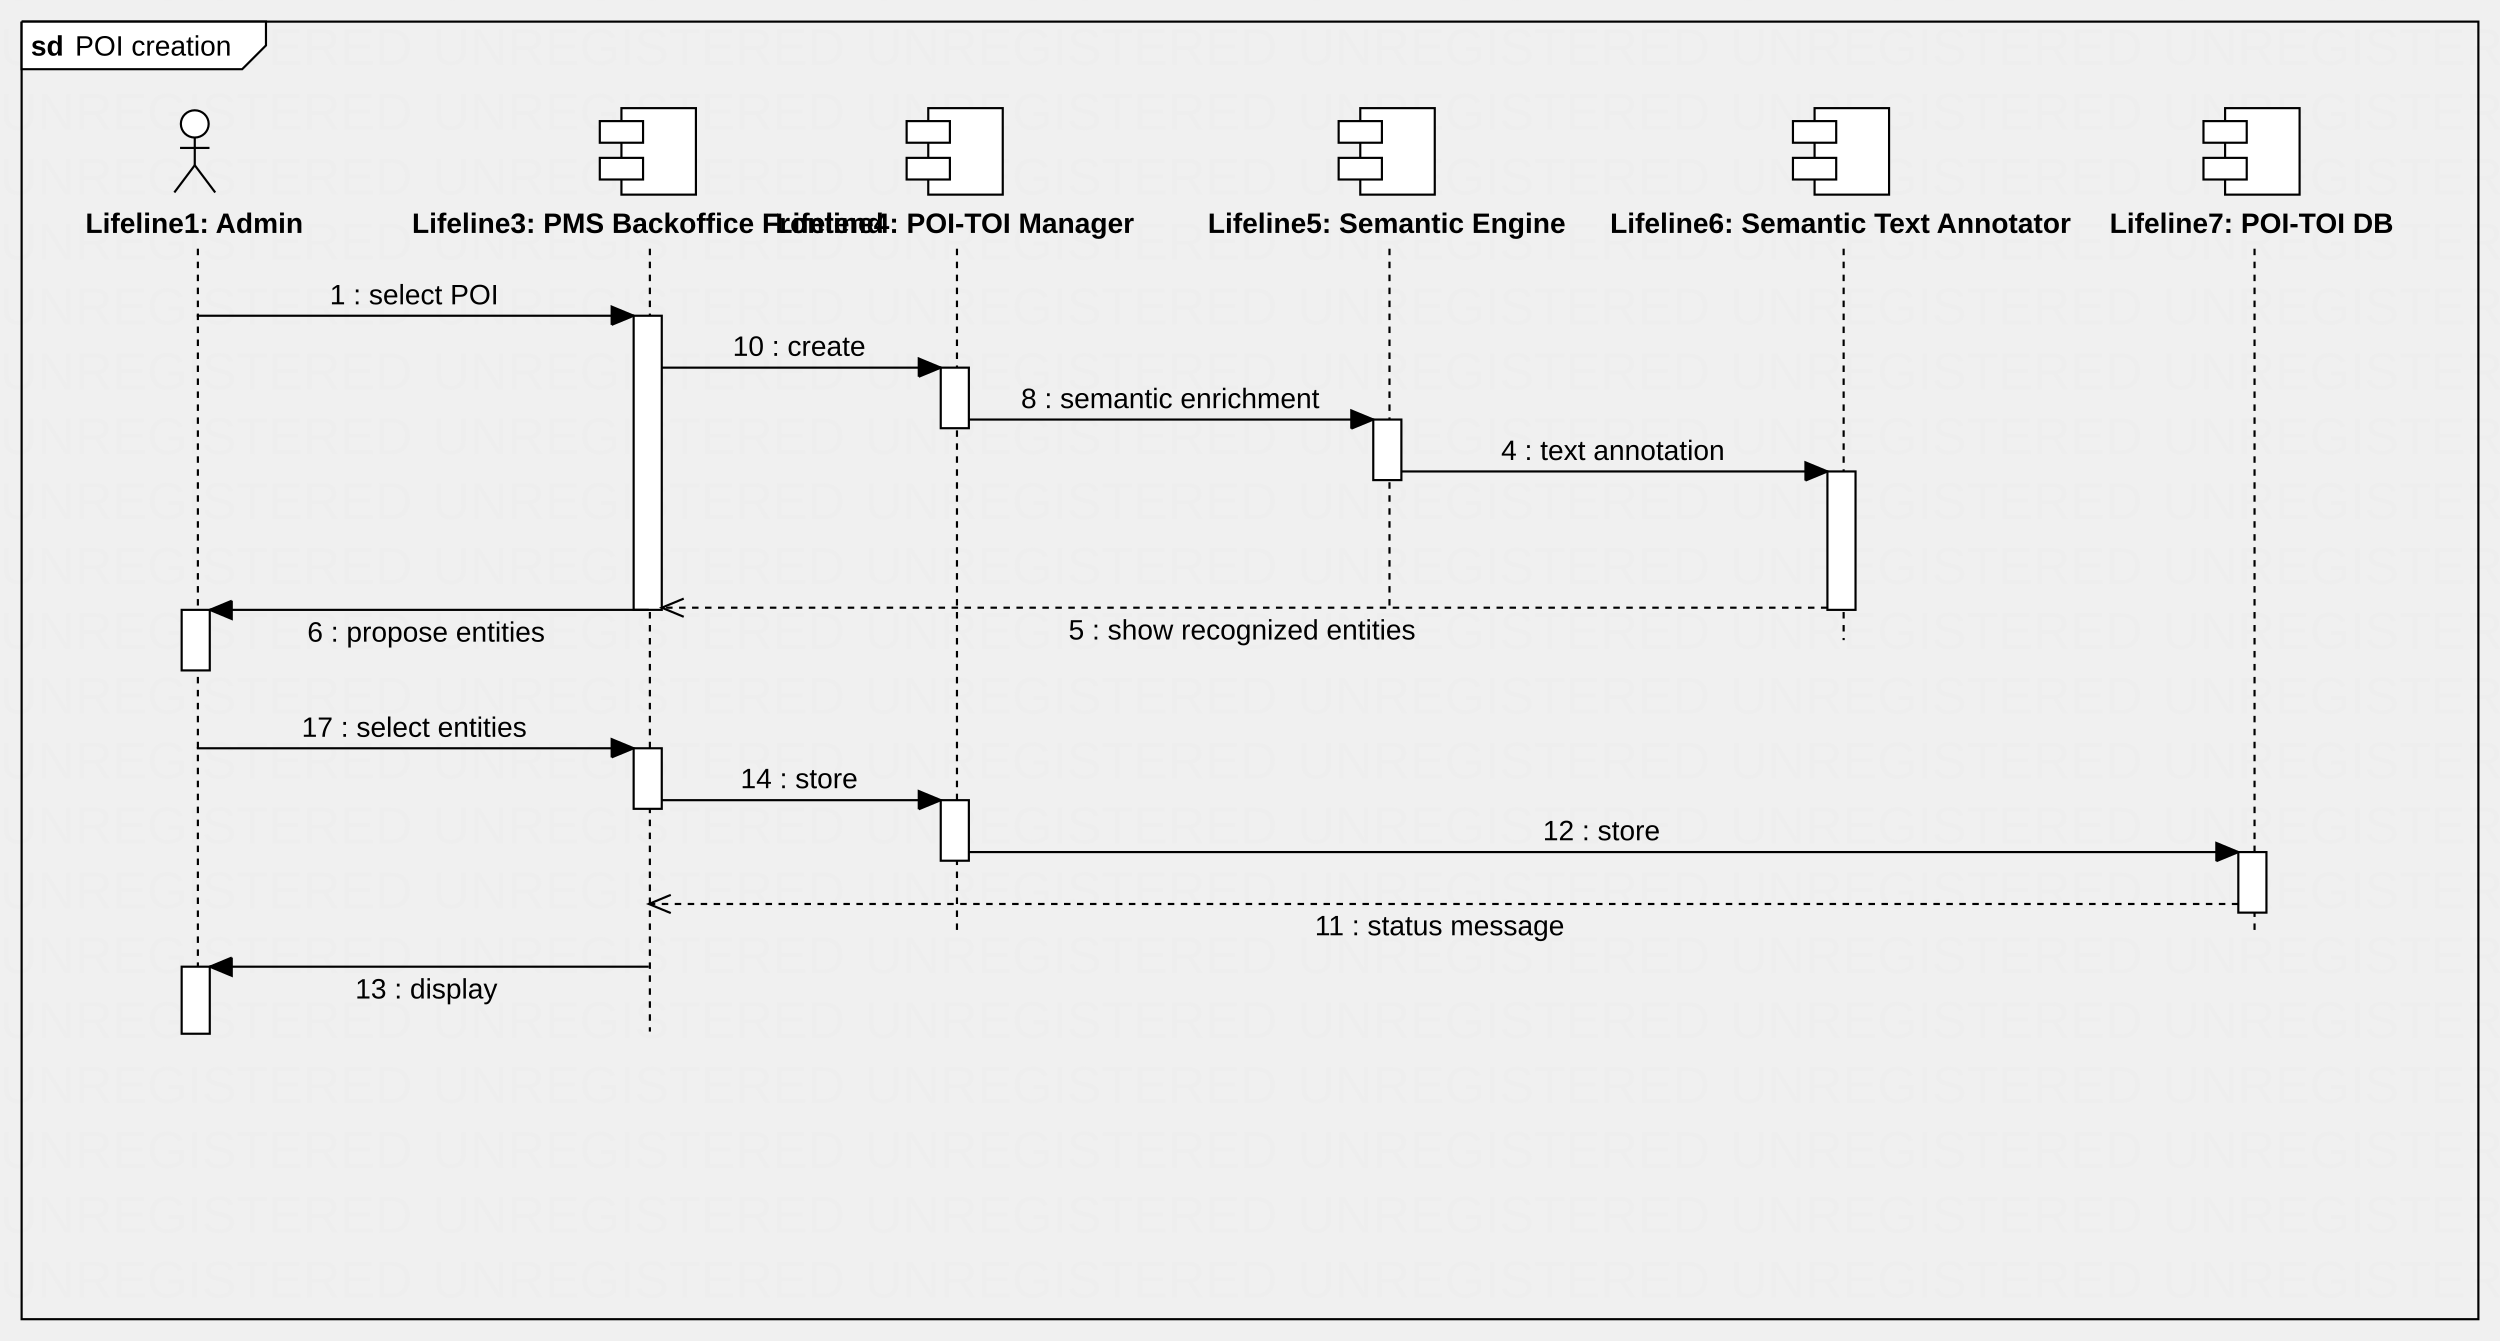
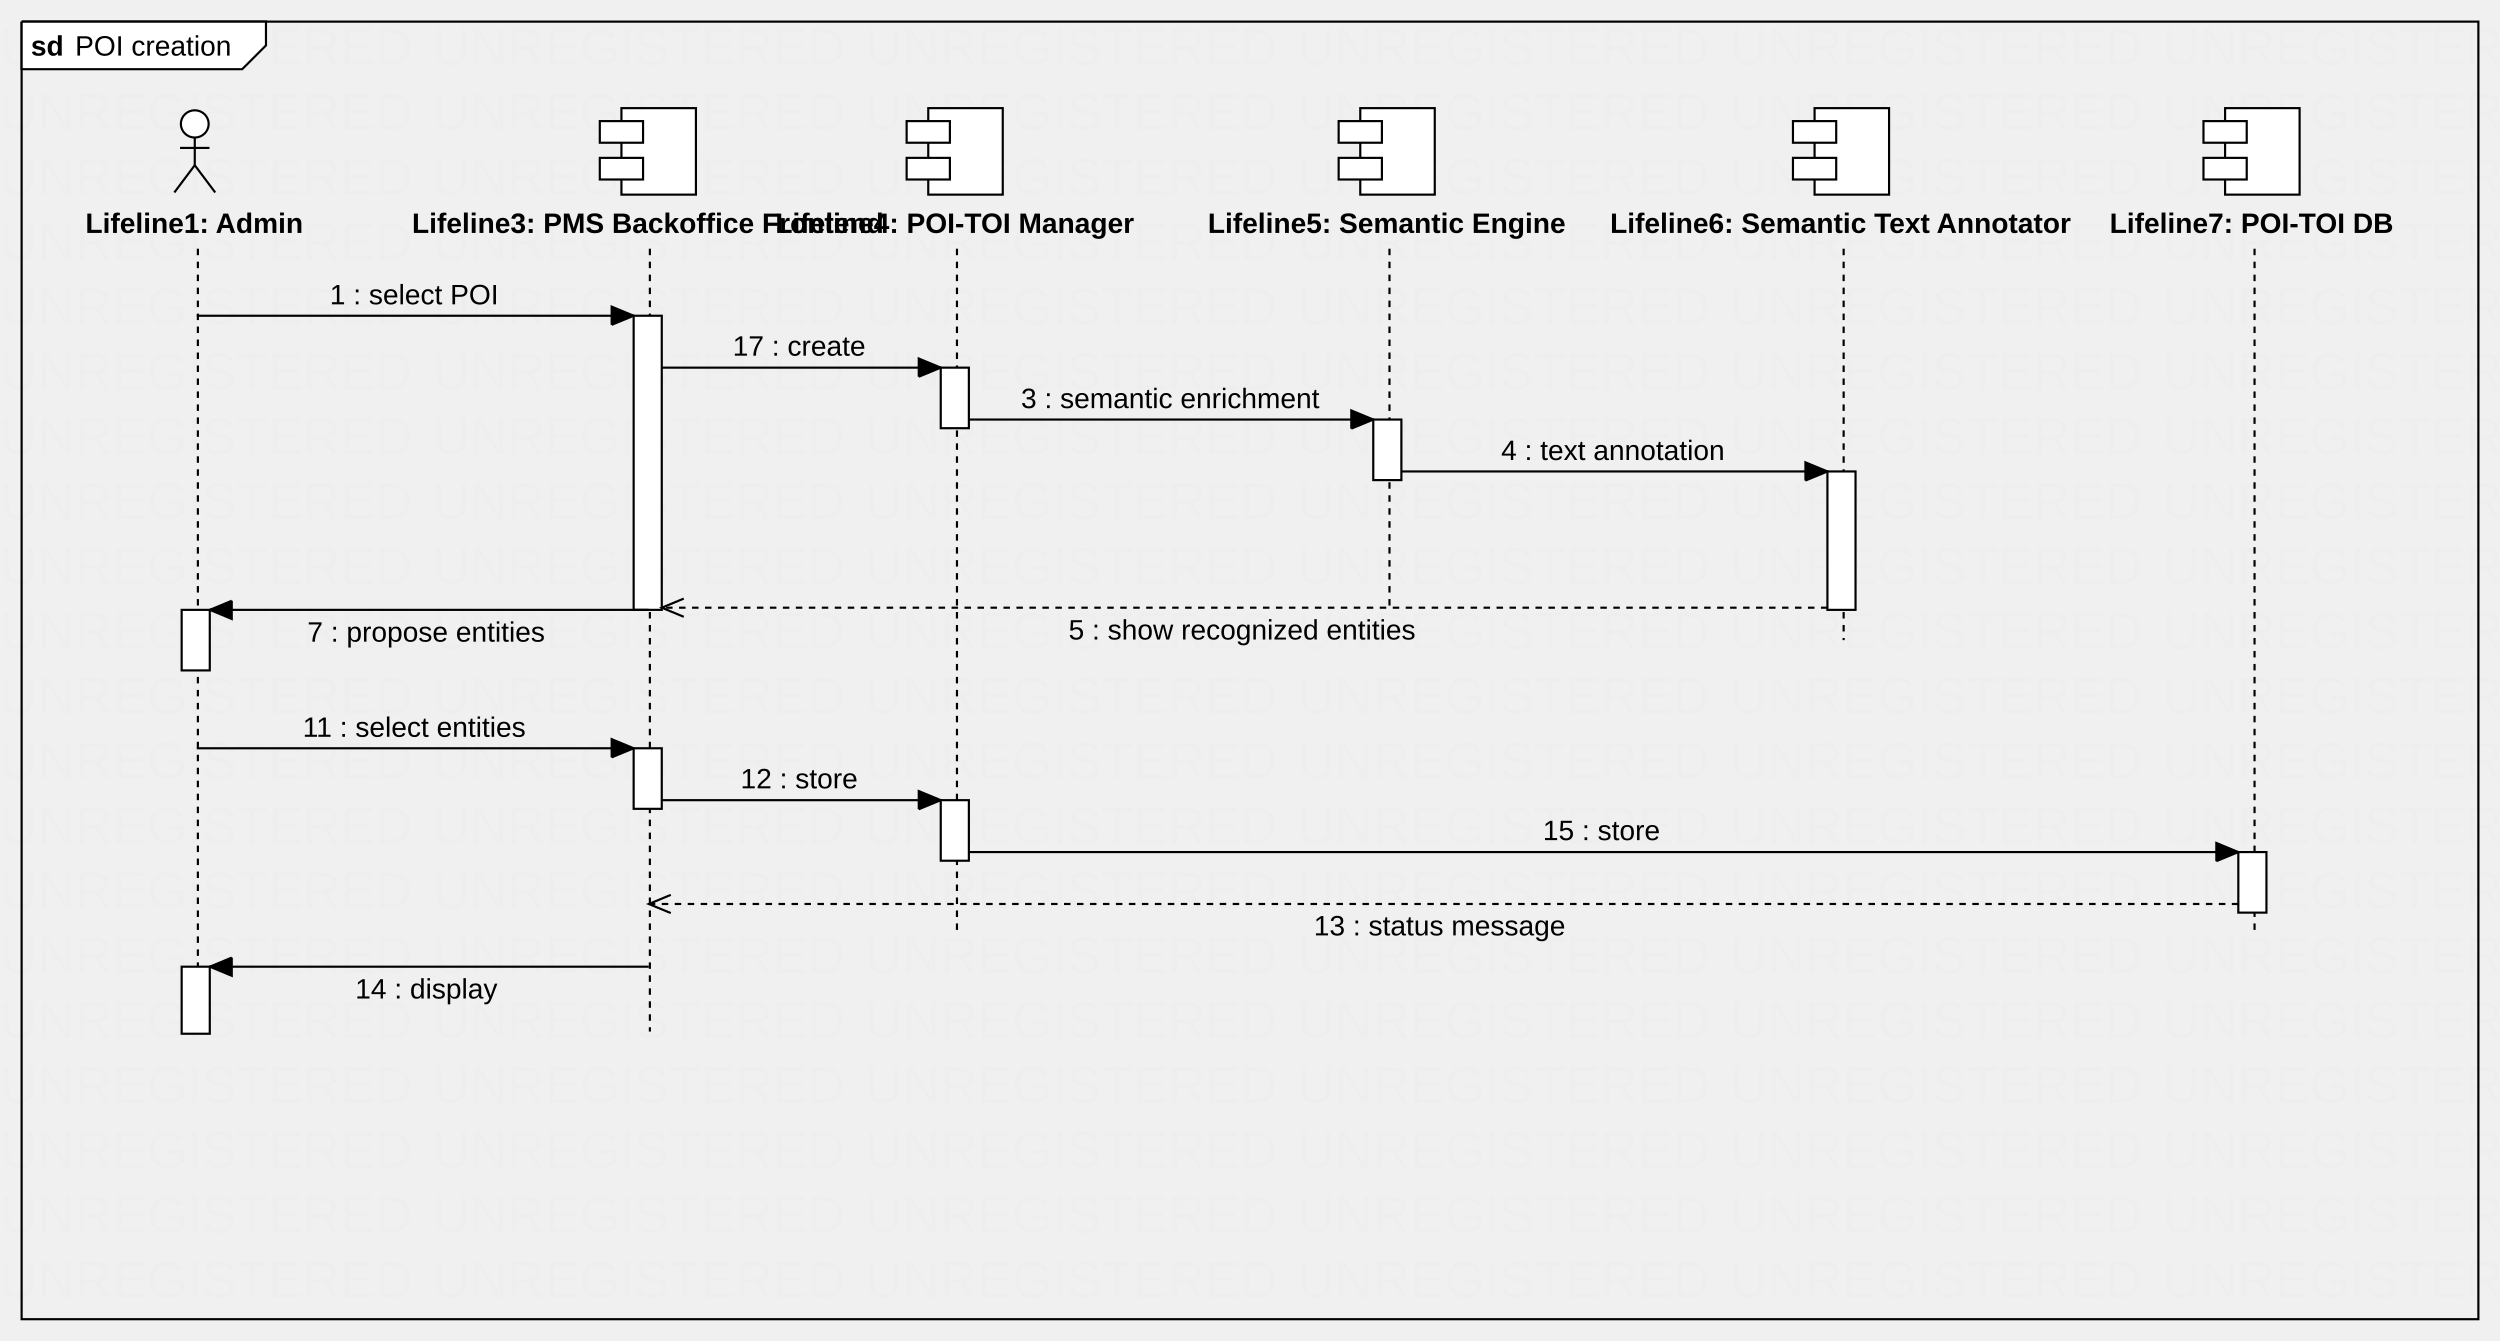
<svg xmlns="http://www.w3.org/2000/svg" version="1.1" width="1156" height="620">
  <defs />
  <g>
    <text fill="#eeeeee" stroke="none" font-family="Arial" font-size="24px" font-style="normal" font-weight="normal" text-decoration="none" x="0" y="0">UNREGISTERED</text>
    <text fill="#eeeeee" stroke="none" font-family="Arial" font-size="24px" font-style="normal" font-weight="normal" text-decoration="none" x="0" y="30">UNREGISTERED</text>
    <text fill="#eeeeee" stroke="none" font-family="Arial" font-size="24px" font-style="normal" font-weight="normal" text-decoration="none" x="0" y="60">UNREGISTERED</text>
    <text fill="#eeeeee" stroke="none" font-family="Arial" font-size="24px" font-style="normal" font-weight="normal" text-decoration="none" x="0" y="90">UNREGISTERED</text>
    <text fill="#eeeeee" stroke="none" font-family="Arial" font-size="24px" font-style="normal" font-weight="normal" text-decoration="none" x="0" y="120">UNREGISTERED</text>
    <text fill="#eeeeee" stroke="none" font-family="Arial" font-size="24px" font-style="normal" font-weight="normal" text-decoration="none" x="0" y="150">UNREGISTERED</text>
    <text fill="#eeeeee" stroke="none" font-family="Arial" font-size="24px" font-style="normal" font-weight="normal" text-decoration="none" x="0" y="180">UNREGISTERED</text>
    <text fill="#eeeeee" stroke="none" font-family="Arial" font-size="24px" font-style="normal" font-weight="normal" text-decoration="none" x="0" y="210">UNREGISTERED</text>
    <text fill="#eeeeee" stroke="none" font-family="Arial" font-size="24px" font-style="normal" font-weight="normal" text-decoration="none" x="0" y="240">UNREGISTERED</text>
    <text fill="#eeeeee" stroke="none" font-family="Arial" font-size="24px" font-style="normal" font-weight="normal" text-decoration="none" x="0" y="270">UNREGISTERED</text>
    <text fill="#eeeeee" stroke="none" font-family="Arial" font-size="24px" font-style="normal" font-weight="normal" text-decoration="none" x="0" y="300">UNREGISTERED</text>
    <text fill="#eeeeee" stroke="none" font-family="Arial" font-size="24px" font-style="normal" font-weight="normal" text-decoration="none" x="0" y="330">UNREGISTERED</text>
    <text fill="#eeeeee" stroke="none" font-family="Arial" font-size="24px" font-style="normal" font-weight="normal" text-decoration="none" x="0" y="360">UNREGISTERED</text>
    <text fill="#eeeeee" stroke="none" font-family="Arial" font-size="24px" font-style="normal" font-weight="normal" text-decoration="none" x="0" y="390">UNREGISTERED</text>
    <text fill="#eeeeee" stroke="none" font-family="Arial" font-size="24px" font-style="normal" font-weight="normal" text-decoration="none" x="0" y="420">UNREGISTERED</text>
    <text fill="#eeeeee" stroke="none" font-family="Arial" font-size="24px" font-style="normal" font-weight="normal" text-decoration="none" x="0" y="450">UNREGISTERED</text>
    <text fill="#eeeeee" stroke="none" font-family="Arial" font-size="24px" font-style="normal" font-weight="normal" text-decoration="none" x="0" y="480">UNREGISTERED</text>
    <text fill="#eeeeee" stroke="none" font-family="Arial" font-size="24px" font-style="normal" font-weight="normal" text-decoration="none" x="0" y="510">UNREGISTERED</text>
    <text fill="#eeeeee" stroke="none" font-family="Arial" font-size="24px" font-style="normal" font-weight="normal" text-decoration="none" x="0" y="540">UNREGISTERED</text>
    <text fill="#eeeeee" stroke="none" font-family="Arial" font-size="24px" font-style="normal" font-weight="normal" text-decoration="none" x="0" y="570">UNREGISTERED</text>
    <text fill="#eeeeee" stroke="none" font-family="Arial" font-size="24px" font-style="normal" font-weight="normal" text-decoration="none" x="0" y="600">UNREGISTERED</text>
    <text fill="#eeeeee" stroke="none" font-family="Arial" font-size="24px" font-style="normal" font-weight="normal" text-decoration="none" x="200" y="0">UNREGISTERED</text>
    <text fill="#eeeeee" stroke="none" font-family="Arial" font-size="24px" font-style="normal" font-weight="normal" text-decoration="none" x="200" y="30">UNREGISTERED</text>
    <text fill="#eeeeee" stroke="none" font-family="Arial" font-size="24px" font-style="normal" font-weight="normal" text-decoration="none" x="200" y="60">UNREGISTERED</text>
    <text fill="#eeeeee" stroke="none" font-family="Arial" font-size="24px" font-style="normal" font-weight="normal" text-decoration="none" x="200" y="90">UNREGISTERED</text>
    <text fill="#eeeeee" stroke="none" font-family="Arial" font-size="24px" font-style="normal" font-weight="normal" text-decoration="none" x="200" y="120">UNREGISTERED</text>
    <text fill="#eeeeee" stroke="none" font-family="Arial" font-size="24px" font-style="normal" font-weight="normal" text-decoration="none" x="200" y="150">UNREGISTERED</text>
    <text fill="#eeeeee" stroke="none" font-family="Arial" font-size="24px" font-style="normal" font-weight="normal" text-decoration="none" x="200" y="180">UNREGISTERED</text>
    <text fill="#eeeeee" stroke="none" font-family="Arial" font-size="24px" font-style="normal" font-weight="normal" text-decoration="none" x="200" y="210">UNREGISTERED</text>
    <text fill="#eeeeee" stroke="none" font-family="Arial" font-size="24px" font-style="normal" font-weight="normal" text-decoration="none" x="200" y="240">UNREGISTERED</text>
    <text fill="#eeeeee" stroke="none" font-family="Arial" font-size="24px" font-style="normal" font-weight="normal" text-decoration="none" x="200" y="270">UNREGISTERED</text>
    <text fill="#eeeeee" stroke="none" font-family="Arial" font-size="24px" font-style="normal" font-weight="normal" text-decoration="none" x="200" y="300">UNREGISTERED</text>
    <text fill="#eeeeee" stroke="none" font-family="Arial" font-size="24px" font-style="normal" font-weight="normal" text-decoration="none" x="200" y="330">UNREGISTERED</text>
    <text fill="#eeeeee" stroke="none" font-family="Arial" font-size="24px" font-style="normal" font-weight="normal" text-decoration="none" x="200" y="360">UNREGISTERED</text>
    <text fill="#eeeeee" stroke="none" font-family="Arial" font-size="24px" font-style="normal" font-weight="normal" text-decoration="none" x="200" y="390">UNREGISTERED</text>
    <text fill="#eeeeee" stroke="none" font-family="Arial" font-size="24px" font-style="normal" font-weight="normal" text-decoration="none" x="200" y="420">UNREGISTERED</text>
    <text fill="#eeeeee" stroke="none" font-family="Arial" font-size="24px" font-style="normal" font-weight="normal" text-decoration="none" x="200" y="450">UNREGISTERED</text>
    <text fill="#eeeeee" stroke="none" font-family="Arial" font-size="24px" font-style="normal" font-weight="normal" text-decoration="none" x="200" y="480">UNREGISTERED</text>
    <text fill="#eeeeee" stroke="none" font-family="Arial" font-size="24px" font-style="normal" font-weight="normal" text-decoration="none" x="200" y="510">UNREGISTERED</text>
    <text fill="#eeeeee" stroke="none" font-family="Arial" font-size="24px" font-style="normal" font-weight="normal" text-decoration="none" x="200" y="540">UNREGISTERED</text>
    <text fill="#eeeeee" stroke="none" font-family="Arial" font-size="24px" font-style="normal" font-weight="normal" text-decoration="none" x="200" y="570">UNREGISTERED</text>
    <text fill="#eeeeee" stroke="none" font-family="Arial" font-size="24px" font-style="normal" font-weight="normal" text-decoration="none" x="200" y="600">UNREGISTERED</text>
    <text fill="#eeeeee" stroke="none" font-family="Arial" font-size="24px" font-style="normal" font-weight="normal" text-decoration="none" x="400" y="0">UNREGISTERED</text>
    <text fill="#eeeeee" stroke="none" font-family="Arial" font-size="24px" font-style="normal" font-weight="normal" text-decoration="none" x="400" y="30">UNREGISTERED</text>
    <text fill="#eeeeee" stroke="none" font-family="Arial" font-size="24px" font-style="normal" font-weight="normal" text-decoration="none" x="400" y="60">UNREGISTERED</text>
    <text fill="#eeeeee" stroke="none" font-family="Arial" font-size="24px" font-style="normal" font-weight="normal" text-decoration="none" x="400" y="90">UNREGISTERED</text>
    <text fill="#eeeeee" stroke="none" font-family="Arial" font-size="24px" font-style="normal" font-weight="normal" text-decoration="none" x="400" y="120">UNREGISTERED</text>
    <text fill="#eeeeee" stroke="none" font-family="Arial" font-size="24px" font-style="normal" font-weight="normal" text-decoration="none" x="400" y="150">UNREGISTERED</text>
    <text fill="#eeeeee" stroke="none" font-family="Arial" font-size="24px" font-style="normal" font-weight="normal" text-decoration="none" x="400" y="180">UNREGISTERED</text>
    <text fill="#eeeeee" stroke="none" font-family="Arial" font-size="24px" font-style="normal" font-weight="normal" text-decoration="none" x="400" y="210">UNREGISTERED</text>
    <text fill="#eeeeee" stroke="none" font-family="Arial" font-size="24px" font-style="normal" font-weight="normal" text-decoration="none" x="400" y="240">UNREGISTERED</text>
    <text fill="#eeeeee" stroke="none" font-family="Arial" font-size="24px" font-style="normal" font-weight="normal" text-decoration="none" x="400" y="270">UNREGISTERED</text>
    <text fill="#eeeeee" stroke="none" font-family="Arial" font-size="24px" font-style="normal" font-weight="normal" text-decoration="none" x="400" y="300">UNREGISTERED</text>
    <text fill="#eeeeee" stroke="none" font-family="Arial" font-size="24px" font-style="normal" font-weight="normal" text-decoration="none" x="400" y="330">UNREGISTERED</text>
    <text fill="#eeeeee" stroke="none" font-family="Arial" font-size="24px" font-style="normal" font-weight="normal" text-decoration="none" x="400" y="360">UNREGISTERED</text>
    <text fill="#eeeeee" stroke="none" font-family="Arial" font-size="24px" font-style="normal" font-weight="normal" text-decoration="none" x="400" y="390">UNREGISTERED</text>
    <text fill="#eeeeee" stroke="none" font-family="Arial" font-size="24px" font-style="normal" font-weight="normal" text-decoration="none" x="400" y="420">UNREGISTERED</text>
    <text fill="#eeeeee" stroke="none" font-family="Arial" font-size="24px" font-style="normal" font-weight="normal" text-decoration="none" x="400" y="450">UNREGISTERED</text>
    <text fill="#eeeeee" stroke="none" font-family="Arial" font-size="24px" font-style="normal" font-weight="normal" text-decoration="none" x="400" y="480">UNREGISTERED</text>
    <text fill="#eeeeee" stroke="none" font-family="Arial" font-size="24px" font-style="normal" font-weight="normal" text-decoration="none" x="400" y="510">UNREGISTERED</text>
    <text fill="#eeeeee" stroke="none" font-family="Arial" font-size="24px" font-style="normal" font-weight="normal" text-decoration="none" x="400" y="540">UNREGISTERED</text>
    <text fill="#eeeeee" stroke="none" font-family="Arial" font-size="24px" font-style="normal" font-weight="normal" text-decoration="none" x="400" y="570">UNREGISTERED</text>
    <text fill="#eeeeee" stroke="none" font-family="Arial" font-size="24px" font-style="normal" font-weight="normal" text-decoration="none" x="400" y="600">UNREGISTERED</text>
    <text fill="#eeeeee" stroke="none" font-family="Arial" font-size="24px" font-style="normal" font-weight="normal" text-decoration="none" x="600" y="0">UNREGISTERED</text>
    <text fill="#eeeeee" stroke="none" font-family="Arial" font-size="24px" font-style="normal" font-weight="normal" text-decoration="none" x="600" y="30">UNREGISTERED</text>
    <text fill="#eeeeee" stroke="none" font-family="Arial" font-size="24px" font-style="normal" font-weight="normal" text-decoration="none" x="600" y="60">UNREGISTERED</text>
    <text fill="#eeeeee" stroke="none" font-family="Arial" font-size="24px" font-style="normal" font-weight="normal" text-decoration="none" x="600" y="90">UNREGISTERED</text>
    <text fill="#eeeeee" stroke="none" font-family="Arial" font-size="24px" font-style="normal" font-weight="normal" text-decoration="none" x="600" y="120">UNREGISTERED</text>
    <text fill="#eeeeee" stroke="none" font-family="Arial" font-size="24px" font-style="normal" font-weight="normal" text-decoration="none" x="600" y="150">UNREGISTERED</text>
    <text fill="#eeeeee" stroke="none" font-family="Arial" font-size="24px" font-style="normal" font-weight="normal" text-decoration="none" x="600" y="180">UNREGISTERED</text>
    <text fill="#eeeeee" stroke="none" font-family="Arial" font-size="24px" font-style="normal" font-weight="normal" text-decoration="none" x="600" y="210">UNREGISTERED</text>
    <text fill="#eeeeee" stroke="none" font-family="Arial" font-size="24px" font-style="normal" font-weight="normal" text-decoration="none" x="600" y="240">UNREGISTERED</text>
    <text fill="#eeeeee" stroke="none" font-family="Arial" font-size="24px" font-style="normal" font-weight="normal" text-decoration="none" x="600" y="270">UNREGISTERED</text>
    <text fill="#eeeeee" stroke="none" font-family="Arial" font-size="24px" font-style="normal" font-weight="normal" text-decoration="none" x="600" y="300">UNREGISTERED</text>
    <text fill="#eeeeee" stroke="none" font-family="Arial" font-size="24px" font-style="normal" font-weight="normal" text-decoration="none" x="600" y="330">UNREGISTERED</text>
    <text fill="#eeeeee" stroke="none" font-family="Arial" font-size="24px" font-style="normal" font-weight="normal" text-decoration="none" x="600" y="360">UNREGISTERED</text>
    <text fill="#eeeeee" stroke="none" font-family="Arial" font-size="24px" font-style="normal" font-weight="normal" text-decoration="none" x="600" y="390">UNREGISTERED</text>
    <text fill="#eeeeee" stroke="none" font-family="Arial" font-size="24px" font-style="normal" font-weight="normal" text-decoration="none" x="600" y="420">UNREGISTERED</text>
    <text fill="#eeeeee" stroke="none" font-family="Arial" font-size="24px" font-style="normal" font-weight="normal" text-decoration="none" x="600" y="450">UNREGISTERED</text>
    <text fill="#eeeeee" stroke="none" font-family="Arial" font-size="24px" font-style="normal" font-weight="normal" text-decoration="none" x="600" y="480">UNREGISTERED</text>
    <text fill="#eeeeee" stroke="none" font-family="Arial" font-size="24px" font-style="normal" font-weight="normal" text-decoration="none" x="600" y="510">UNREGISTERED</text>
    <text fill="#eeeeee" stroke="none" font-family="Arial" font-size="24px" font-style="normal" font-weight="normal" text-decoration="none" x="600" y="540">UNREGISTERED</text>
    <text fill="#eeeeee" stroke="none" font-family="Arial" font-size="24px" font-style="normal" font-weight="normal" text-decoration="none" x="600" y="570">UNREGISTERED</text>
    <text fill="#eeeeee" stroke="none" font-family="Arial" font-size="24px" font-style="normal" font-weight="normal" text-decoration="none" x="600" y="600">UNREGISTERED</text>
    <text fill="#eeeeee" stroke="none" font-family="Arial" font-size="24px" font-style="normal" font-weight="normal" text-decoration="none" x="800" y="0">UNREGISTERED</text>
    <text fill="#eeeeee" stroke="none" font-family="Arial" font-size="24px" font-style="normal" font-weight="normal" text-decoration="none" x="800" y="30">UNREGISTERED</text>
    <text fill="#eeeeee" stroke="none" font-family="Arial" font-size="24px" font-style="normal" font-weight="normal" text-decoration="none" x="800" y="60">UNREGISTERED</text>
    <text fill="#eeeeee" stroke="none" font-family="Arial" font-size="24px" font-style="normal" font-weight="normal" text-decoration="none" x="800" y="90">UNREGISTERED</text>
    <text fill="#eeeeee" stroke="none" font-family="Arial" font-size="24px" font-style="normal" font-weight="normal" text-decoration="none" x="800" y="120">UNREGISTERED</text>
    <text fill="#eeeeee" stroke="none" font-family="Arial" font-size="24px" font-style="normal" font-weight="normal" text-decoration="none" x="800" y="150">UNREGISTERED</text>
    <text fill="#eeeeee" stroke="none" font-family="Arial" font-size="24px" font-style="normal" font-weight="normal" text-decoration="none" x="800" y="180">UNREGISTERED</text>
    <text fill="#eeeeee" stroke="none" font-family="Arial" font-size="24px" font-style="normal" font-weight="normal" text-decoration="none" x="800" y="210">UNREGISTERED</text>
    <text fill="#eeeeee" stroke="none" font-family="Arial" font-size="24px" font-style="normal" font-weight="normal" text-decoration="none" x="800" y="240">UNREGISTERED</text>
    <text fill="#eeeeee" stroke="none" font-family="Arial" font-size="24px" font-style="normal" font-weight="normal" text-decoration="none" x="800" y="270">UNREGISTERED</text>
    <text fill="#eeeeee" stroke="none" font-family="Arial" font-size="24px" font-style="normal" font-weight="normal" text-decoration="none" x="800" y="300">UNREGISTERED</text>
    <text fill="#eeeeee" stroke="none" font-family="Arial" font-size="24px" font-style="normal" font-weight="normal" text-decoration="none" x="800" y="330">UNREGISTERED</text>
    <text fill="#eeeeee" stroke="none" font-family="Arial" font-size="24px" font-style="normal" font-weight="normal" text-decoration="none" x="800" y="360">UNREGISTERED</text>
    <text fill="#eeeeee" stroke="none" font-family="Arial" font-size="24px" font-style="normal" font-weight="normal" text-decoration="none" x="800" y="390">UNREGISTERED</text>
    <text fill="#eeeeee" stroke="none" font-family="Arial" font-size="24px" font-style="normal" font-weight="normal" text-decoration="none" x="800" y="420">UNREGISTERED</text>
    <text fill="#eeeeee" stroke="none" font-family="Arial" font-size="24px" font-style="normal" font-weight="normal" text-decoration="none" x="800" y="450">UNREGISTERED</text>
    <text fill="#eeeeee" stroke="none" font-family="Arial" font-size="24px" font-style="normal" font-weight="normal" text-decoration="none" x="800" y="480">UNREGISTERED</text>
    <text fill="#eeeeee" stroke="none" font-family="Arial" font-size="24px" font-style="normal" font-weight="normal" text-decoration="none" x="800" y="510">UNREGISTERED</text>
    <text fill="#eeeeee" stroke="none" font-family="Arial" font-size="24px" font-style="normal" font-weight="normal" text-decoration="none" x="800" y="540">UNREGISTERED</text>
    <text fill="#eeeeee" stroke="none" font-family="Arial" font-size="24px" font-style="normal" font-weight="normal" text-decoration="none" x="800" y="570">UNREGISTERED</text>
    <text fill="#eeeeee" stroke="none" font-family="Arial" font-size="24px" font-style="normal" font-weight="normal" text-decoration="none" x="800" y="600">UNREGISTERED</text>
    <text fill="#eeeeee" stroke="none" font-family="Arial" font-size="24px" font-style="normal" font-weight="normal" text-decoration="none" x="1000" y="0">UNREGISTERED</text>
    <text fill="#eeeeee" stroke="none" font-family="Arial" font-size="24px" font-style="normal" font-weight="normal" text-decoration="none" x="1000" y="30">UNREGISTERED</text>
    <text fill="#eeeeee" stroke="none" font-family="Arial" font-size="24px" font-style="normal" font-weight="normal" text-decoration="none" x="1000" y="60">UNREGISTERED</text>
    <text fill="#eeeeee" stroke="none" font-family="Arial" font-size="24px" font-style="normal" font-weight="normal" text-decoration="none" x="1000" y="90">UNREGISTERED</text>
    <text fill="#eeeeee" stroke="none" font-family="Arial" font-size="24px" font-style="normal" font-weight="normal" text-decoration="none" x="1000" y="120">UNREGISTERED</text>
    <text fill="#eeeeee" stroke="none" font-family="Arial" font-size="24px" font-style="normal" font-weight="normal" text-decoration="none" x="1000" y="150">UNREGISTERED</text>
    <text fill="#eeeeee" stroke="none" font-family="Arial" font-size="24px" font-style="normal" font-weight="normal" text-decoration="none" x="1000" y="180">UNREGISTERED</text>
    <text fill="#eeeeee" stroke="none" font-family="Arial" font-size="24px" font-style="normal" font-weight="normal" text-decoration="none" x="1000" y="210">UNREGISTERED</text>
    <text fill="#eeeeee" stroke="none" font-family="Arial" font-size="24px" font-style="normal" font-weight="normal" text-decoration="none" x="1000" y="240">UNREGISTERED</text>
    <text fill="#eeeeee" stroke="none" font-family="Arial" font-size="24px" font-style="normal" font-weight="normal" text-decoration="none" x="1000" y="270">UNREGISTERED</text>
    <text fill="#eeeeee" stroke="none" font-family="Arial" font-size="24px" font-style="normal" font-weight="normal" text-decoration="none" x="1000" y="300">UNREGISTERED</text>
    <text fill="#eeeeee" stroke="none" font-family="Arial" font-size="24px" font-style="normal" font-weight="normal" text-decoration="none" x="1000" y="330">UNREGISTERED</text>
    <text fill="#eeeeee" stroke="none" font-family="Arial" font-size="24px" font-style="normal" font-weight="normal" text-decoration="none" x="1000" y="360">UNREGISTERED</text>
    <text fill="#eeeeee" stroke="none" font-family="Arial" font-size="24px" font-style="normal" font-weight="normal" text-decoration="none" x="1000" y="390">UNREGISTERED</text>
    <text fill="#eeeeee" stroke="none" font-family="Arial" font-size="24px" font-style="normal" font-weight="normal" text-decoration="none" x="1000" y="420">UNREGISTERED</text>
    <text fill="#eeeeee" stroke="none" font-family="Arial" font-size="24px" font-style="normal" font-weight="normal" text-decoration="none" x="1000" y="450">UNREGISTERED</text>
    <text fill="#eeeeee" stroke="none" font-family="Arial" font-size="24px" font-style="normal" font-weight="normal" text-decoration="none" x="1000" y="480">UNREGISTERED</text>
    <text fill="#eeeeee" stroke="none" font-family="Arial" font-size="24px" font-style="normal" font-weight="normal" text-decoration="none" x="1000" y="510">UNREGISTERED</text>
    <text fill="#eeeeee" stroke="none" font-family="Arial" font-size="24px" font-style="normal" font-weight="normal" text-decoration="none" x="1000" y="540">UNREGISTERED</text>
    <text fill="#eeeeee" stroke="none" font-family="Arial" font-size="24px" font-style="normal" font-weight="normal" text-decoration="none" x="1000" y="570">UNREGISTERED</text>
    <text fill="#eeeeee" stroke="none" font-family="Arial" font-size="24px" font-style="normal" font-weight="normal" text-decoration="none" x="1000" y="600">UNREGISTERED</text>
    <g transform="translate(2,10) scale(1,1)">
      <path fill="none" stroke="#000000" d="M 8 0 L 1144 0 L 1144 600 L 8 600 L 8 0" stroke-miterlimit="10" />
    </g>
    <g transform="translate(2,10) scale(1,1)">
      <path fill="#ffffff" stroke="none" d="M 8 0 L 8 22 L 109.985 22 L 120.985 11 L 120.985 0 L 8 0" />
    </g>
    <g transform="translate(2,10) scale(1,1)">
      <path fill="none" stroke="#000000" d="M 8 0 L 8 22 L 109.985 22 L 120.985 11 L 120.985 0 L 8 0 L 8 0" stroke-miterlimit="10" />
    </g>
    <g transform="translate(2,10) scale(1,1)">
      <g>
        <path fill="none" stroke="none" />
        <text fill="#000000" stroke="none" font-family="Arial" font-size="13px" font-style="normal" font-weight="normal" text-decoration="none" x="32.73" y="15.71">POI creation</text>
      </g>
    </g>
    <g transform="translate(2,10) scale(1,1)">
      <g>
        <path fill="none" stroke="none" />
        <text fill="#000000" stroke="none" font-family="Arial" font-size="13px" font-style="normal" font-weight="bold" text-decoration="none" x="12.28" y="15.71">sd</text>
      </g>
    </g>
    <g transform="translate(2,10) scale(1,1)">
      <path fill="#ffffff" stroke="none" d="M 81.63 47.3 C 81.63 43.821 84.508 41 88.059 41 C 91.61 41 94.488 43.821 94.488 47.3 C 94.488 50.779 91.61 53.6 88.059 53.6 C 84.508 53.6 81.63 50.779 81.63 47.3 Z" />
    </g>
    <g transform="translate(2,10) scale(1,1)">
      <path fill="none" stroke="#000000" d="M 81.63 47.3 C 81.63 43.821 84.508 41 88.059 41 C 91.61 41 94.488 43.821 94.488 47.3 C 94.488 50.779 91.61 53.6 88.059 53.6 C 84.508 53.6 81.63 50.779 81.63 47.3 Z" stroke-miterlimit="10" />
    </g>
    <g transform="translate(2,10) scale(1,1)">
      <path fill="none" stroke="#000000" d="M 88.059 53.6 L 88.059 66.4" stroke-miterlimit="10" />
    </g>
    <g transform="translate(2,10) scale(1,1)">
      <path fill="none" stroke="#000000" d="M 81.252 58.4 L 94.866 58.4" stroke-miterlimit="10" />
    </g>
    <g transform="translate(2,10) scale(1,1)">
      <path fill="none" stroke="#000000" d="M 88.059 66.4 L 78.605 79" stroke-miterlimit="10" />
    </g>
    <g transform="translate(2,10) scale(1,1)">
      <path fill="none" stroke="#000000" d="M 88.059 66.4 L 97.514 79" stroke-miterlimit="10" />
    </g>
    <g transform="translate(2,10) scale(1,1)">
      <g>
        <path fill="none" stroke="none" />
        <text fill="#000000" stroke="none" font-family="Arial" font-size="13px" font-style="normal" font-weight="bold" text-decoration="none" x="37.5" y="97.71">Lifeline1: Admin</text>
      </g>
    </g>
    <g transform="translate(2,10) scale(1,1)">
      <path fill="none" stroke="#000000" d="M 89.5 105 L 89.5 467" stroke-miterlimit="10" stroke-dasharray="3" />
    </g>
    <g transform="translate(2,10) scale(1,1)">
      <rect fill="#ffffff" stroke="none" x="285.35" y="40" width="34.444" height="40" />
    </g>
    <g transform="translate(2,10) scale(1,1)">
      <path fill="none" stroke="#000000" d="M 285.35 40 L 319.794 40 L 319.794 80 L 285.35 80 L 285.35 40 Z Z" stroke-miterlimit="10" />
    </g>
    <g transform="translate(2,10) scale(1,1)">
      <rect fill="#ffffff" stroke="none" x="275.35" y="46" width="20" height="10" />
    </g>
    <g transform="translate(2,10) scale(1,1)">
      <path fill="none" stroke="#000000" d="M 275.35 46 L 295.35 46 L 295.35 56 L 275.35 56 L 275.35 46 Z Z" stroke-miterlimit="10" />
    </g>
    <g transform="translate(2,10) scale(1,1)">
      <rect fill="#ffffff" stroke="none" x="275.35" y="63" width="20" height="10" />
    </g>
    <g transform="translate(2,10) scale(1,1)">
      <path fill="none" stroke="#000000" d="M 275.35 63 L 295.35 63 L 295.35 73 L 275.35 73 L 275.35 63 Z Z" stroke-miterlimit="10" />
    </g>
    <g transform="translate(2,10) scale(1,1)">
      <g>
        <path fill="none" stroke="none" />
        <text fill="#000000" stroke="none" font-family="Arial" font-size="13px" font-style="normal" font-weight="bold" text-decoration="none" x="188.5" y="97.71">Lifeline3: PMS Backoffice Frontend</text>
      </g>
    </g>
    <g transform="translate(2,10) scale(1,1)">
      <path fill="none" stroke="#000000" d="M 298.5 105 L 298.5 467" stroke-miterlimit="10" stroke-dasharray="3" />
    </g>
    <g transform="translate(2,10) scale(1,1)">
      <rect fill="#ffffff" stroke="none" x="427.229" y="40" width="34.444" height="40" />
    </g>
    <g transform="translate(2,10) scale(1,1)">
      <path fill="none" stroke="#000000" d="M 427.229 40 L 461.673 40 L 461.673 80 L 427.229 80 L 427.229 40 Z Z" stroke-miterlimit="10" />
    </g>
    <g transform="translate(2,10) scale(1,1)">
      <rect fill="#ffffff" stroke="none" x="417.229" y="46" width="20" height="10" />
    </g>
    <g transform="translate(2,10) scale(1,1)">
      <path fill="none" stroke="#000000" d="M 417.229 46 L 437.229 46 L 437.229 56 L 417.229 56 L 417.229 46 Z Z" stroke-miterlimit="10" />
    </g>
    <g transform="translate(2,10) scale(1,1)">
      <rect fill="#ffffff" stroke="none" x="417.229" y="63" width="20" height="10" />
    </g>
    <g transform="translate(2,10) scale(1,1)">
      <path fill="none" stroke="#000000" d="M 417.229 63 L 437.229 63 L 437.229 73 L 417.229 73 L 417.229 63 Z Z" stroke-miterlimit="10" />
    </g>
    <g transform="translate(2,10) scale(1,1)">
      <g>
        <path fill="none" stroke="none" />
        <text fill="#000000" stroke="none" font-family="Arial" font-size="13px" font-style="normal" font-weight="bold" text-decoration="none" x="356.5" y="97.71">Lifeline4: POI-TOI Manager</text>
      </g>
    </g>
    <g transform="translate(2,10) scale(1,1)">
      <path fill="none" stroke="#000000" d="M 440.5 105 L 440.5 423" stroke-miterlimit="10" stroke-dasharray="3" />
    </g>
    <g transform="translate(2,10) scale(1,1)">
      <rect fill="#ffffff" stroke="none" x="626.991" y="40" width="34.444" height="40" />
    </g>
    <g transform="translate(2,10) scale(1,1)">
      <path fill="none" stroke="#000000" d="M 626.991 40 L 661.435 40 L 661.435 80 L 626.991 80 L 626.991 40 Z Z" stroke-miterlimit="10" />
    </g>
    <g transform="translate(2,10) scale(1,1)">
      <rect fill="#ffffff" stroke="none" x="616.991" y="46" width="20" height="10" />
    </g>
    <g transform="translate(2,10) scale(1,1)">
      <path fill="none" stroke="#000000" d="M 616.991 46 L 636.991 46 L 636.991 56 L 616.991 56 L 616.991 46 Z Z" stroke-miterlimit="10" />
    </g>
    <g transform="translate(2,10) scale(1,1)">
      <rect fill="#ffffff" stroke="none" x="616.991" y="63" width="20" height="10" />
    </g>
    <g transform="translate(2,10) scale(1,1)">
      <path fill="none" stroke="#000000" d="M 616.991 63 L 636.991 63 L 636.991 73 L 616.991 73 L 616.991 63 Z Z" stroke-miterlimit="10" />
    </g>
    <g transform="translate(2,10) scale(1,1)">
      <g>
        <path fill="none" stroke="none" />
        <text fill="#000000" stroke="none" font-family="Arial" font-size="13px" font-style="normal" font-weight="bold" text-decoration="none" x="556.5" y="97.71">Lifeline5: Semantic Engine</text>
      </g>
    </g>
    <g transform="translate(2,10) scale(1,1)">
      <path fill="none" stroke="#000000" d="M 640.5 105 L 640.5 271" stroke-miterlimit="10" stroke-dasharray="3" />
    </g>
    <g transform="translate(2,10) scale(1,1)">
      <rect fill="#ffffff" stroke="none" x="837.061" y="40" width="34.444" height="40" />
    </g>
    <g transform="translate(2,10) scale(1,1)">
      <path fill="none" stroke="#000000" d="M 837.061 40 L 871.506 40 L 871.506 80 L 837.061 80 L 837.061 40 Z Z" stroke-miterlimit="10" />
    </g>
    <g transform="translate(2,10) scale(1,1)">
      <rect fill="#ffffff" stroke="none" x="827.061" y="46" width="20" height="10" />
    </g>
    <g transform="translate(2,10) scale(1,1)">
      <path fill="none" stroke="#000000" d="M 827.061 46 L 847.061 46 L 847.061 56 L 827.061 56 L 827.061 46 Z Z" stroke-miterlimit="10" />
    </g>
    <g transform="translate(2,10) scale(1,1)">
      <rect fill="#ffffff" stroke="none" x="827.061" y="63" width="20" height="10" />
    </g>
    <g transform="translate(2,10) scale(1,1)">
      <path fill="none" stroke="#000000" d="M 827.061 63 L 847.061 63 L 847.061 73 L 827.061 73 L 827.061 63 Z Z" stroke-miterlimit="10" />
    </g>
    <g transform="translate(2,10) scale(1,1)">
      <g>
        <path fill="none" stroke="none" />
        <text fill="#000000" stroke="none" font-family="Arial" font-size="13px" font-style="normal" font-weight="bold" text-decoration="none" x="742.5" y="97.71">Lifeline6: Semantic Text Annotator</text>
      </g>
    </g>
    <g transform="translate(2,10) scale(1,1)">
      <path fill="none" stroke="#000000" d="M 850.5 105 L 850.5 286" stroke-miterlimit="10" stroke-dasharray="3" />
    </g>
    <g transform="translate(2,10) scale(1,1)">
      <rect fill="#ffffff" stroke="none" x="1026.887" y="40" width="34.444" height="40" />
    </g>
    <g transform="translate(2,10) scale(1,1)">
      <path fill="none" stroke="#000000" d="M 1026.887 40 L 1061.332 40 L 1061.332 80 L 1026.887 80 L 1026.887 40 Z Z" stroke-miterlimit="10" />
    </g>
    <g transform="translate(2,10) scale(1,1)">
      <rect fill="#ffffff" stroke="none" x="1016.887" y="46" width="20" height="10" />
    </g>
    <g transform="translate(2,10) scale(1,1)">
      <path fill="none" stroke="#000000" d="M 1016.887 46 L 1036.887 46 L 1036.887 56 L 1016.887 56 L 1016.887 46 Z Z" stroke-miterlimit="10" />
    </g>
    <g transform="translate(2,10) scale(1,1)">
      <rect fill="#ffffff" stroke="none" x="1016.887" y="63" width="20" height="10" />
    </g>
    <g transform="translate(2,10) scale(1,1)">
      <path fill="none" stroke="#000000" d="M 1016.887 63 L 1036.887 63 L 1036.887 73 L 1016.887 73 L 1016.887 63 Z Z" stroke-miterlimit="10" />
    </g>
    <g transform="translate(2,10) scale(1,1)">
      <g>
        <path fill="none" stroke="none" />
        <text fill="#000000" stroke="none" font-family="Arial" font-size="13px" font-style="normal" font-weight="bold" text-decoration="none" x="973.5" y="97.71">Lifeline7: POI-TOI DB</text>
      </g>
    </g>
    <g transform="translate(2,10) scale(1,1)">
      <path fill="none" stroke="#000000" d="M 1040.5 105 L 1040.5 423" stroke-miterlimit="10" stroke-dasharray="3" />
    </g>
    <g transform="translate(2,10) scale(1,1)">
      <path fill="none" stroke="#000000" d="M 89 136 L 291 136" stroke-miterlimit="10" />
    </g>
    <g transform="translate(2,10) scale(1,1)">
      <path fill="#000000" stroke="none" d="M 280.837 140.21 L 291 136 L 280.837 131.79" />
    </g>
    <g transform="translate(2,10) scale(1,1)">
      <path fill="none" stroke="#000000" d="M 280.837 140.21 L 291 136 L 280.837 131.79 L 280.837 140.21" stroke-miterlimit="10" />
    </g>
    <g transform="translate(2,10) scale(1,1)">
      <g>
        <path fill="none" stroke="none" />
        <text fill="#000000" stroke="none" font-family="Arial" font-size="13px" font-style="normal" font-weight="normal" text-decoration="none" x="150.506" y="130.71">1 : select POI</text>
      </g>
    </g>
    <g transform="translate(2,10) scale(1,1)">
      <rect fill="#ffffff" stroke="none" x="291" y="136" width="13" height="136" />
    </g>
    <g transform="translate(2,10) scale(1,1)">
      <path fill="none" stroke="#000000" d="M 291 136 L 304 136 L 304 272 L 291 272 L 291 136 Z Z" stroke-miterlimit="10" />
    </g>
    <g transform="translate(2,10) scale(1,1)">
+       <path fill="none" stroke="#000000" d="M 304 360 L 433 360" stroke-miterlimit="10" />
+     </g>
+     <g transform="translate(2,10) scale(1,1)">
+       <path fill="#000000" stroke="none" d="M 422.837 364.21 L 433 360 L 422.837 355.79" />
+     </g>
+     <g transform="translate(2,10) scale(1,1)">
+       <path fill="none" stroke="#000000" d="M 422.837 364.21 L 433 360 L 422.837 355.79 L 422.837 364.21" stroke-miterlimit="10" />
+     </g>
+     <g transform="translate(2,10) scale(1,1)">
+       <g>
+         <path fill="none" stroke="none" />
+         <text fill="#000000" stroke="none" font-family="Arial" font-size="13px" font-style="normal" font-weight="normal" text-decoration="none" x="340.424" y="354.539">12 : store</text>
+       </g>
+     </g>
+     <g transform="translate(2,10) scale(1,1)">
+       <rect fill="#ffffff" stroke="none" x="433" y="360" width="13" height="28" />
+     </g>
+     <g transform="translate(2,10) scale(1,1)">
+       <path fill="none" stroke="#000000" d="M 433 360 L 446 360 L 446 388 L 433 388 L 433 360 Z Z" stroke-miterlimit="10" />
+     </g>
+     <g transform="translate(2,10) scale(1,1)">
+       <path fill="none" stroke="#000000" d="M 446 384 L 1033 384" stroke-miterlimit="10" />
+     </g>
+     <g transform="translate(2,10) scale(1,1)">
+       <path fill="#000000" stroke="none" d="M 1022.837 388.21 L 1033 384 L 1022.837 379.79" />
+     </g>
+     <g transform="translate(2,10) scale(1,1)">
+       <path fill="none" stroke="#000000" d="M 1022.837 388.21 L 1033 384 L 1022.837 379.79 L 1022.837 388.21" stroke-miterlimit="10" />
+     </g>
+     <g transform="translate(2,10) scale(1,1)">
+       <g>
+         <path fill="none" stroke="none" />
+         <text fill="#000000" stroke="none" font-family="Arial" font-size="13px" font-style="normal" font-weight="normal" text-decoration="none" x="711.424" y="378.472">15 : store</text>
+       </g>
+     </g>
+     <g transform="translate(2,10) scale(1,1)">
+       <rect fill="#ffffff" stroke="none" x="1033" y="384" width="13" height="28" />
+     </g>
+     <g transform="translate(2,10) scale(1,1)">
+       <path fill="none" stroke="#000000" d="M 1033 384 L 1046 384 L 1046 412 L 1033 412 L 1033 384 Z Z" stroke-miterlimit="10" />
+     </g>
+     <g transform="translate(2,10) scale(1,1)">
+       <path fill="none" stroke="#000000" d="M 304 160 L 433 160" stroke-miterlimit="10" />
+     </g>
+     <g transform="translate(2,10) scale(1,1)">
+       <path fill="#000000" stroke="none" d="M 422.837 164.21 L 433 160 L 422.837 155.79" />
+     </g>
+     <g transform="translate(2,10) scale(1,1)">
+       <path fill="none" stroke="#000000" d="M 422.837 164.21 L 433 160 L 422.837 155.79 L 422.837 164.21" stroke-miterlimit="10" />
+     </g>
+     <g transform="translate(2,10) scale(1,1)">
+       <g>
+         <path fill="none" stroke="none" />
+         <text fill="#000000" stroke="none" font-family="Arial" font-size="13px" font-style="normal" font-weight="normal" text-decoration="none" x="336.809" y="154.472">17 : create</text>
+       </g>
+     </g>
+     <g transform="translate(2,10) scale(1,1)">
+       <rect fill="#ffffff" stroke="none" x="433" y="160" width="13" height="28" />
+     </g>
+     <g transform="translate(2,10) scale(1,1)">
+       <path fill="none" stroke="#000000" d="M 433 160 L 446 160 L 446 188 L 433 188 L 433 160 Z Z" stroke-miterlimit="10" />
+     </g>
+     <g transform="translate(2,10) scale(1,1)">
      <path fill="none" stroke="#000000" d="M 298 437 L 95 437" stroke-miterlimit="10" />
    </g>
    <g transform="translate(2,10) scale(1,1)">
      <path fill="#000000" stroke="none" d="M 105.163 432.79 L 95 437 L 105.163 441.21" />
    </g>
    <g transform="translate(2,10) scale(1,1)">
      <path fill="none" stroke="#000000" d="M 105.163 432.79 L 95 437 L 105.163 441.21 L 105.163 432.79" stroke-miterlimit="10" />
    </g>
    <g transform="translate(2,10) scale(1,1)">
      <g>
        <path fill="none" stroke="none" />
-         <text fill="#000000" stroke="none" font-family="Arial" font-size="13px" font-style="normal" font-weight="normal" text-decoration="none" x="162.256" y="451.71">13 : display</text>
+         <text fill="#000000" stroke="none" font-family="Arial" font-size="13px" font-style="normal" font-weight="normal" text-decoration="none" x="162.256" y="451.71">14 : display</text>
      </g>
    </g>
    <g transform="translate(2,10) scale(1,1)">
      <rect fill="#ffffff" stroke="none" x="82" y="437" width="13" height="31" />
    </g>
    <g transform="translate(2,10) scale(1,1)">
      <path fill="none" stroke="#000000" d="M 82 437 L 95 437 L 95 468 L 82 468 L 82 437 Z Z" stroke-miterlimit="10" />
    </g>
    <g transform="translate(2,10) scale(1,1)">
-       <path fill="none" stroke="#000000" d="M 304 360 L 433 360" stroke-miterlimit="10" />
-     </g>
-     <g transform="translate(2,10) scale(1,1)">
-       <path fill="#000000" stroke="none" d="M 422.837 364.21 L 433 360 L 422.837 355.79" />
-     </g>
-     <g transform="translate(2,10) scale(1,1)">
-       <path fill="none" stroke="#000000" d="M 422.837 364.21 L 433 360 L 422.837 355.79 L 422.837 364.21" stroke-miterlimit="10" />
-     </g>
-     <g transform="translate(2,10) scale(1,1)">
-       <g>
-         <path fill="none" stroke="none" />
-         <text fill="#000000" stroke="none" font-family="Arial" font-size="13px" font-style="normal" font-weight="normal" text-decoration="none" x="340.424" y="354.472">14 : store</text>
-       </g>
-     </g>
-     <g transform="translate(2,10) scale(1,1)">
-       <rect fill="#ffffff" stroke="none" x="433" y="360" width="13" height="28" />
-     </g>
-     <g transform="translate(2,10) scale(1,1)">
-       <path fill="none" stroke="#000000" d="M 433 360 L 446 360 L 446 388 L 433 388 L 433 360 Z Z" stroke-miterlimit="10" />
+       <path fill="none" stroke="#000000" d="M 89 336 L 291 336" stroke-miterlimit="10" />
+     </g>
+     <g transform="translate(2,10) scale(1,1)">
+       <path fill="#000000" stroke="none" d="M 280.837 340.21 L 291 336 L 280.837 331.79" />
+     </g>
+     <g transform="translate(2,10) scale(1,1)">
+       <path fill="none" stroke="#000000" d="M 280.837 340.21 L 291 336 L 280.837 331.79 L 280.837 340.21" stroke-miterlimit="10" />
+     </g>
+     <g transform="translate(2,10) scale(1,1)">
+       <g>
+         <path fill="none" stroke="none" />
+         <text fill="#000000" stroke="none" font-family="Arial" font-size="13px" font-style="normal" font-weight="normal" text-decoration="none" x="137.982" y="330.71">11 : select entities</text>
+       </g>
+     </g>
+     <g transform="translate(2,10) scale(1,1)">
+       <rect fill="#ffffff" stroke="none" x="291" y="336" width="13" height="28" />
+     </g>
+     <g transform="translate(2,10) scale(1,1)">
+       <path fill="none" stroke="#000000" d="M 291 336 L 304 336 L 304 364 L 291 364 L 291 336 Z Z" stroke-miterlimit="10" />
    </g>
    <g transform="translate(2,10) scale(1,1)">
      <path fill="none" stroke="#000000" d="M 1033 408 L 298 408" stroke-miterlimit="10" stroke-dasharray="3" />
    </g>
    <g transform="translate(2,10) scale(1,1)">
      <path fill="none" stroke="#000000" d="M 308.163 403.79 L 298 408 L 308.163 412.21" stroke-miterlimit="10" />
    </g>
    <g transform="translate(2,10) scale(1,1)">
      <g>
        <path fill="none" stroke="none" />
-         <text fill="#000000" stroke="none" font-family="Arial" font-size="13px" font-style="normal" font-weight="normal" text-decoration="none" x="605.982" y="422.472">11 : status message</text>
-       </g>
-     </g>
-     <g transform="translate(2,10) scale(1,1)">
-       <path fill="none" stroke="#000000" d="M 446 384 L 1033 384" stroke-miterlimit="10" />
-     </g>
-     <g transform="translate(2,10) scale(1,1)">
-       <path fill="#000000" stroke="none" d="M 1022.837 388.21 L 1033 384 L 1022.837 379.79" />
-     </g>
-     <g transform="translate(2,10) scale(1,1)">
-       <path fill="none" stroke="#000000" d="M 1022.837 388.21 L 1033 384 L 1022.837 379.79 L 1022.837 388.21" stroke-miterlimit="10" />
-     </g>
-     <g transform="translate(2,10) scale(1,1)">
-       <g>
-         <path fill="none" stroke="none" />
-         <text fill="#000000" stroke="none" font-family="Arial" font-size="13px" font-style="normal" font-weight="normal" text-decoration="none" x="711.424" y="378.539">12 : store</text>
-       </g>
-     </g>
-     <g transform="translate(2,10) scale(1,1)">
-       <rect fill="#ffffff" stroke="none" x="1033" y="384" width="13" height="28" />
-     </g>
-     <g transform="translate(2,10) scale(1,1)">
-       <path fill="none" stroke="#000000" d="M 1033 384 L 1046 384 L 1046 412 L 1033 412 L 1033 384 Z Z" stroke-miterlimit="10" />
-     </g>
-     <g transform="translate(2,10) scale(1,1)">
-       <path fill="none" stroke="#000000" d="M 89 336 L 291 336" stroke-miterlimit="10" />
-     </g>
-     <g transform="translate(2,10) scale(1,1)">
-       <path fill="#000000" stroke="none" d="M 280.837 340.21 L 291 336 L 280.837 331.79" />
-     </g>
-     <g transform="translate(2,10) scale(1,1)">
-       <path fill="none" stroke="#000000" d="M 280.837 340.21 L 291 336 L 280.837 331.79 L 280.837 340.21" stroke-miterlimit="10" />
-     </g>
-     <g transform="translate(2,10) scale(1,1)">
-       <g>
-         <path fill="none" stroke="none" />
-         <text fill="#000000" stroke="none" font-family="Arial" font-size="13px" font-style="normal" font-weight="normal" text-decoration="none" x="137.5" y="330.71">17 : select entities</text>
-       </g>
-     </g>
-     <g transform="translate(2,10) scale(1,1)">
-       <rect fill="#ffffff" stroke="none" x="291" y="336" width="13" height="28" />
-     </g>
-     <g transform="translate(2,10) scale(1,1)">
-       <path fill="none" stroke="#000000" d="M 291 336 L 304 336 L 304 364 L 291 364 L 291 336 Z Z" stroke-miterlimit="10" />
-     </g>
-     <g transform="translate(2,10) scale(1,1)">
-       <path fill="none" stroke="#000000" d="M 304 160 L 433 160" stroke-miterlimit="10" />
-     </g>
-     <g transform="translate(2,10) scale(1,1)">
-       <path fill="#000000" stroke="none" d="M 422.837 164.21 L 433 160 L 422.837 155.79" />
-     </g>
-     <g transform="translate(2,10) scale(1,1)">
-       <path fill="none" stroke="#000000" d="M 422.837 164.21 L 433 160 L 422.837 155.79 L 422.837 164.21" stroke-miterlimit="10" />
-     </g>
-     <g transform="translate(2,10) scale(1,1)">
-       <g>
-         <path fill="none" stroke="none" />
-         <text fill="#000000" stroke="none" font-family="Arial" font-size="13px" font-style="normal" font-weight="normal" text-decoration="none" x="336.809" y="154.539">10 : create</text>
-       </g>
-     </g>
-     <g transform="translate(2,10) scale(1,1)">
-       <rect fill="#ffffff" stroke="none" x="433" y="160" width="13" height="28" />
-     </g>
-     <g transform="translate(2,10) scale(1,1)">
-       <path fill="none" stroke="#000000" d="M 433 160 L 446 160 L 446 188 L 433 188 L 433 160 Z Z" stroke-miterlimit="10" />
+         <text fill="#000000" stroke="none" font-family="Arial" font-size="13px" font-style="normal" font-weight="normal" text-decoration="none" x="605.5" y="422.539">13 : status message</text>
+       </g>
    </g>
    <g transform="translate(2,10) scale(1,1)">
      <path fill="none" stroke="#000000" d="M 446 184 L 633 184" stroke-miterlimit="10" />
    </g>
    <g transform="translate(2,10) scale(1,1)">
      <path fill="#000000" stroke="none" d="M 622.837 188.21 L 633 184 L 622.837 179.79" />
    </g>
    <g transform="translate(2,10) scale(1,1)">
      <path fill="none" stroke="#000000" d="M 622.837 188.21 L 633 184 L 622.837 179.79 L 622.837 188.21" stroke-miterlimit="10" />
    </g>
    <g transform="translate(2,10) scale(1,1)">
      <g>
        <path fill="none" stroke="none" />
-         <text fill="#000000" stroke="none" font-family="Arial" font-size="13px" font-style="normal" font-weight="normal" text-decoration="none" x="470.115" y="178.71">8 : semantic enrichment</text>
+         <text fill="#000000" stroke="none" font-family="Arial" font-size="13px" font-style="normal" font-weight="normal" text-decoration="none" x="470.115" y="178.71">3 : semantic enrichment</text>
      </g>
    </g>
    <g transform="translate(2,10) scale(1,1)">
      <rect fill="#ffffff" stroke="none" x="633" y="184" width="13" height="28" />
    </g>
    <g transform="translate(2,10) scale(1,1)">
      <path fill="none" stroke="#000000" d="M 633 184 L 646 184 L 646 212 L 633 212 L 633 184 Z Z" stroke-miterlimit="10" />
    </g>
    <g transform="translate(2,10) scale(1,1)">
      <path fill="none" stroke="#000000" d="M 646 208 L 843 208" stroke-miterlimit="10" />
    </g>
    <g transform="translate(2,10) scale(1,1)">
      <path fill="#000000" stroke="none" d="M 832.837 212.21 L 843 208 L 832.837 203.79" />
    </g>
    <g transform="translate(2,10) scale(1,1)">
      <path fill="none" stroke="#000000" d="M 832.837 212.21 L 843 208 L 832.837 203.79 L 832.837 212.21" stroke-miterlimit="10" />
    </g>
    <g transform="translate(2,10) scale(1,1)">
      <g>
        <path fill="none" stroke="none" />
        <text fill="#000000" stroke="none" font-family="Arial" font-size="13px" font-style="normal" font-weight="normal" text-decoration="none" x="692.115" y="202.71">4 : text annotation</text>
      </g>
    </g>
    <g transform="translate(2,10) scale(1,1)">
      <rect fill="#ffffff" stroke="none" x="843" y="208" width="13" height="64" />
    </g>
    <g transform="translate(2,10) scale(1,1)">
      <path fill="none" stroke="#000000" d="M 843 208 L 856 208 L 856 272 L 843 272 L 843 208 Z Z" stroke-miterlimit="10" />
    </g>
    <g transform="translate(2,10) scale(1,1)">
+       <path fill="none" stroke="#000000" d="M 843 271 L 304 271" stroke-miterlimit="10" stroke-dasharray="3" />
+     </g>
+     <g transform="translate(2,10) scale(1,1)">
+       <path fill="none" stroke="#000000" d="M 314.163 266.79 L 304 271 L 314.163 275.21" stroke-miterlimit="10" />
+     </g>
+     <g transform="translate(2,10) scale(1,1)">
+       <g>
+         <path fill="none" stroke="none" />
+         <text fill="#000000" stroke="none" font-family="Arial" font-size="13px" font-style="normal" font-weight="normal" text-decoration="none" x="492.115" y="285.71">5 : show recognized entities</text>
+       </g>
+     </g>
+     <g transform="translate(2,10) scale(1,1)">
      <path fill="none" stroke="#000000" d="M 298 272 L 95 272" stroke-miterlimit="10" />
    </g>
    <g transform="translate(2,10) scale(1,1)">
      <path fill="#000000" stroke="none" d="M 105.163 267.79 L 95 272 L 105.163 276.21" />
    </g>
    <g transform="translate(2,10) scale(1,1)">
      <path fill="none" stroke="#000000" d="M 105.163 267.79 L 95 272 L 105.163 276.21 L 105.163 267.79" stroke-miterlimit="10" />
    </g>
    <g transform="translate(2,10) scale(1,1)">
      <g>
        <path fill="none" stroke="none" />
-         <text fill="#000000" stroke="none" font-family="Arial" font-size="13px" font-style="normal" font-weight="normal" text-decoration="none" x="140.115" y="286.71">6 : propose entities</text>
+         <text fill="#000000" stroke="none" font-family="Arial" font-size="13px" font-style="normal" font-weight="normal" text-decoration="none" x="140.115" y="286.71">7 : propose entities</text>
      </g>
    </g>
    <g transform="translate(2,10) scale(1,1)">
      <rect fill="#ffffff" stroke="none" x="82" y="272" width="13" height="28" />
    </g>
    <g transform="translate(2,10) scale(1,1)">
      <path fill="none" stroke="#000000" d="M 82 272 L 95 272 L 95 300 L 82 300 L 82 272 Z Z" stroke-miterlimit="10" />
-     </g>
-     <g transform="translate(2,10) scale(1,1)">
-       <path fill="none" stroke="#000000" d="M 843 271 L 304 271" stroke-miterlimit="10" stroke-dasharray="3" />
-     </g>
-     <g transform="translate(2,10) scale(1,1)">
-       <path fill="none" stroke="#000000" d="M 314.163 266.79 L 304 271 L 314.163 275.21" stroke-miterlimit="10" />
-     </g>
-     <g transform="translate(2,10) scale(1,1)">
-       <g>
-         <path fill="none" stroke="none" />
-         <text fill="#000000" stroke="none" font-family="Arial" font-size="13px" font-style="normal" font-weight="normal" text-decoration="none" x="492.115" y="285.71">5 : show recognized entities</text>
-       </g>
    </g>
  </g>
</svg>
